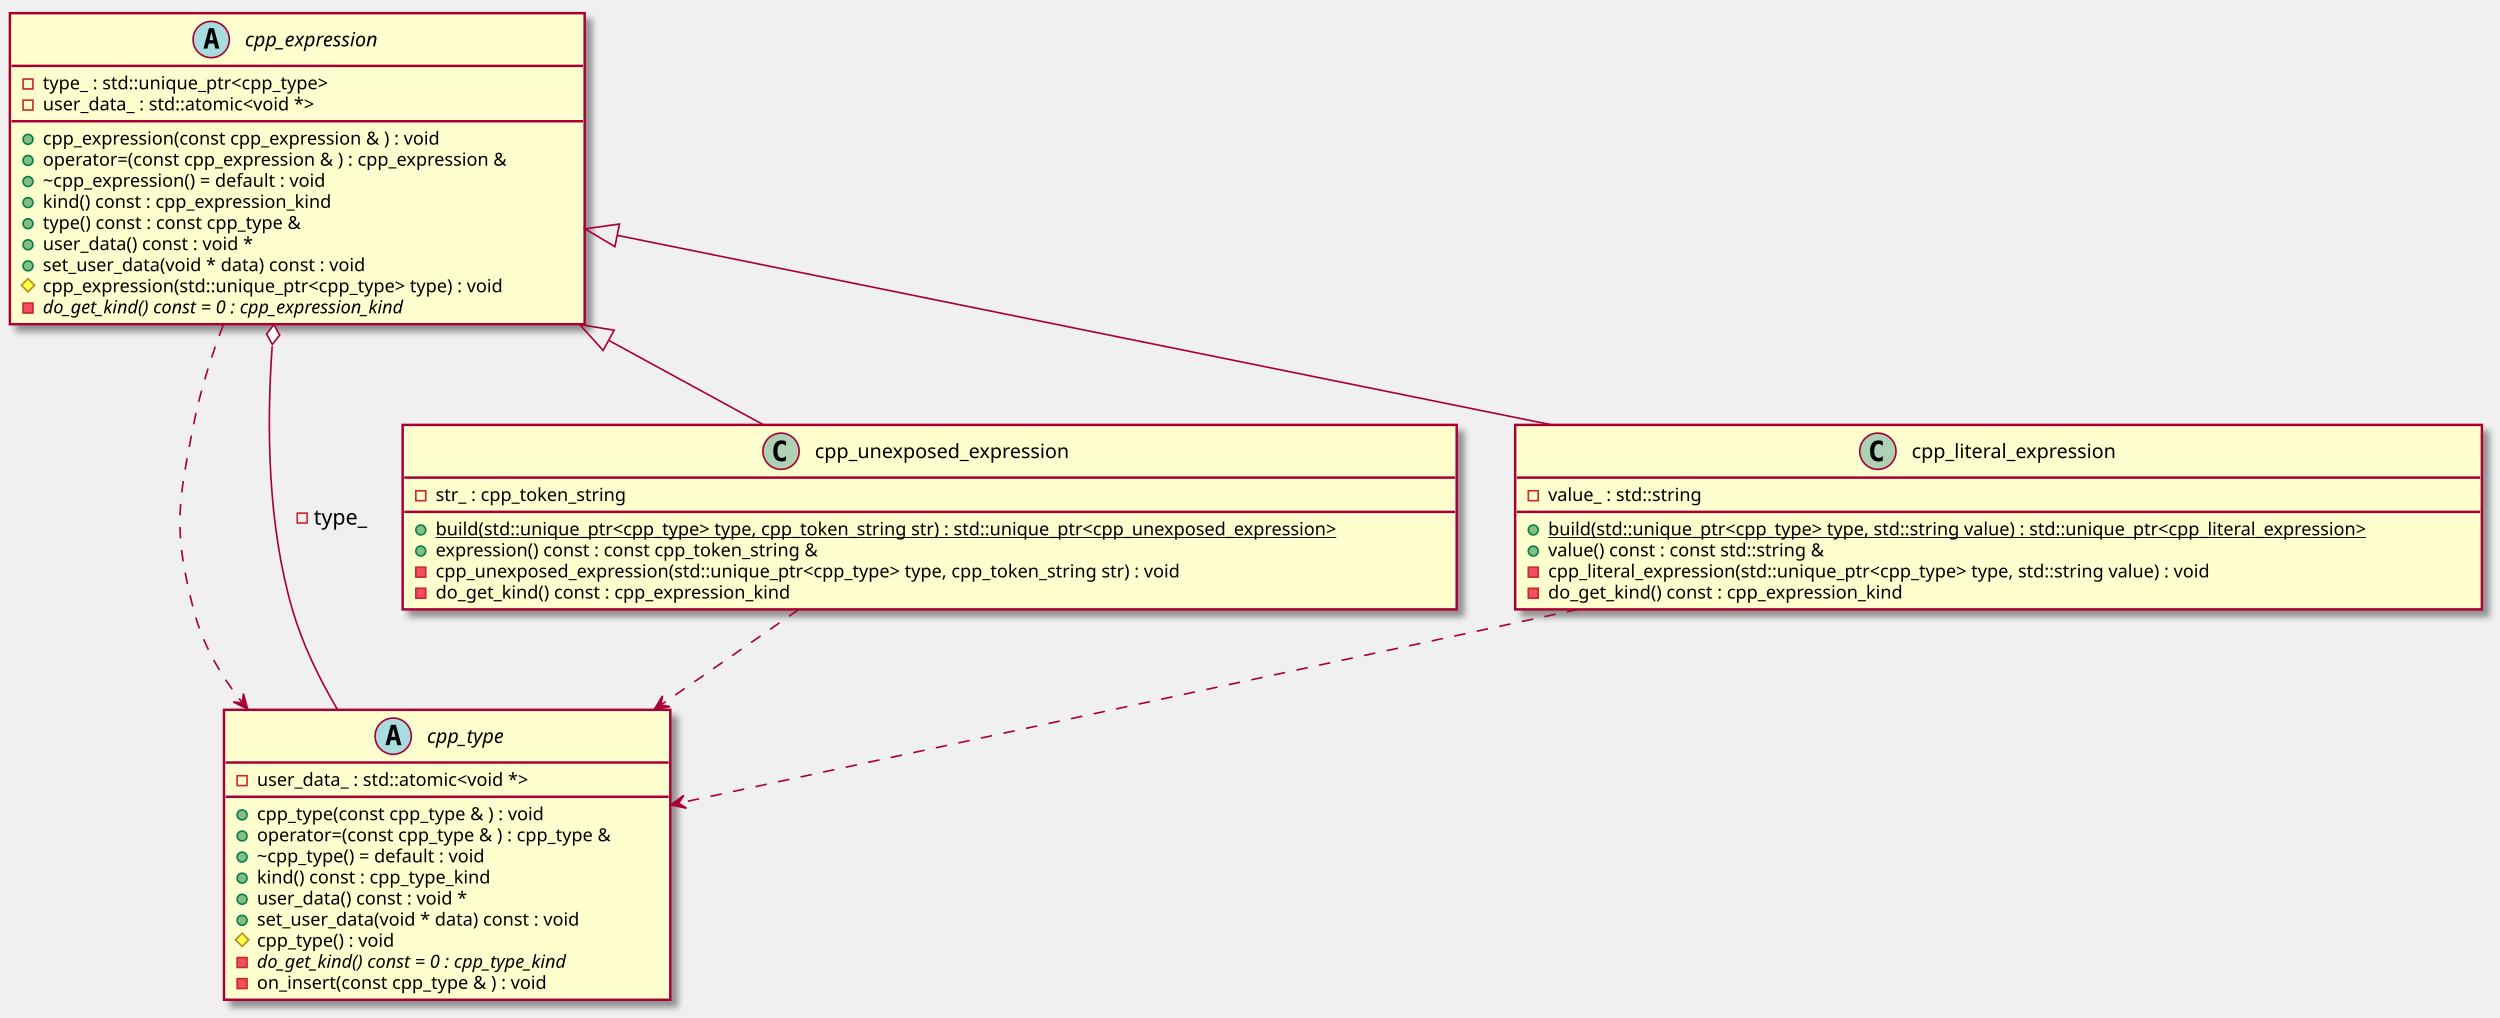
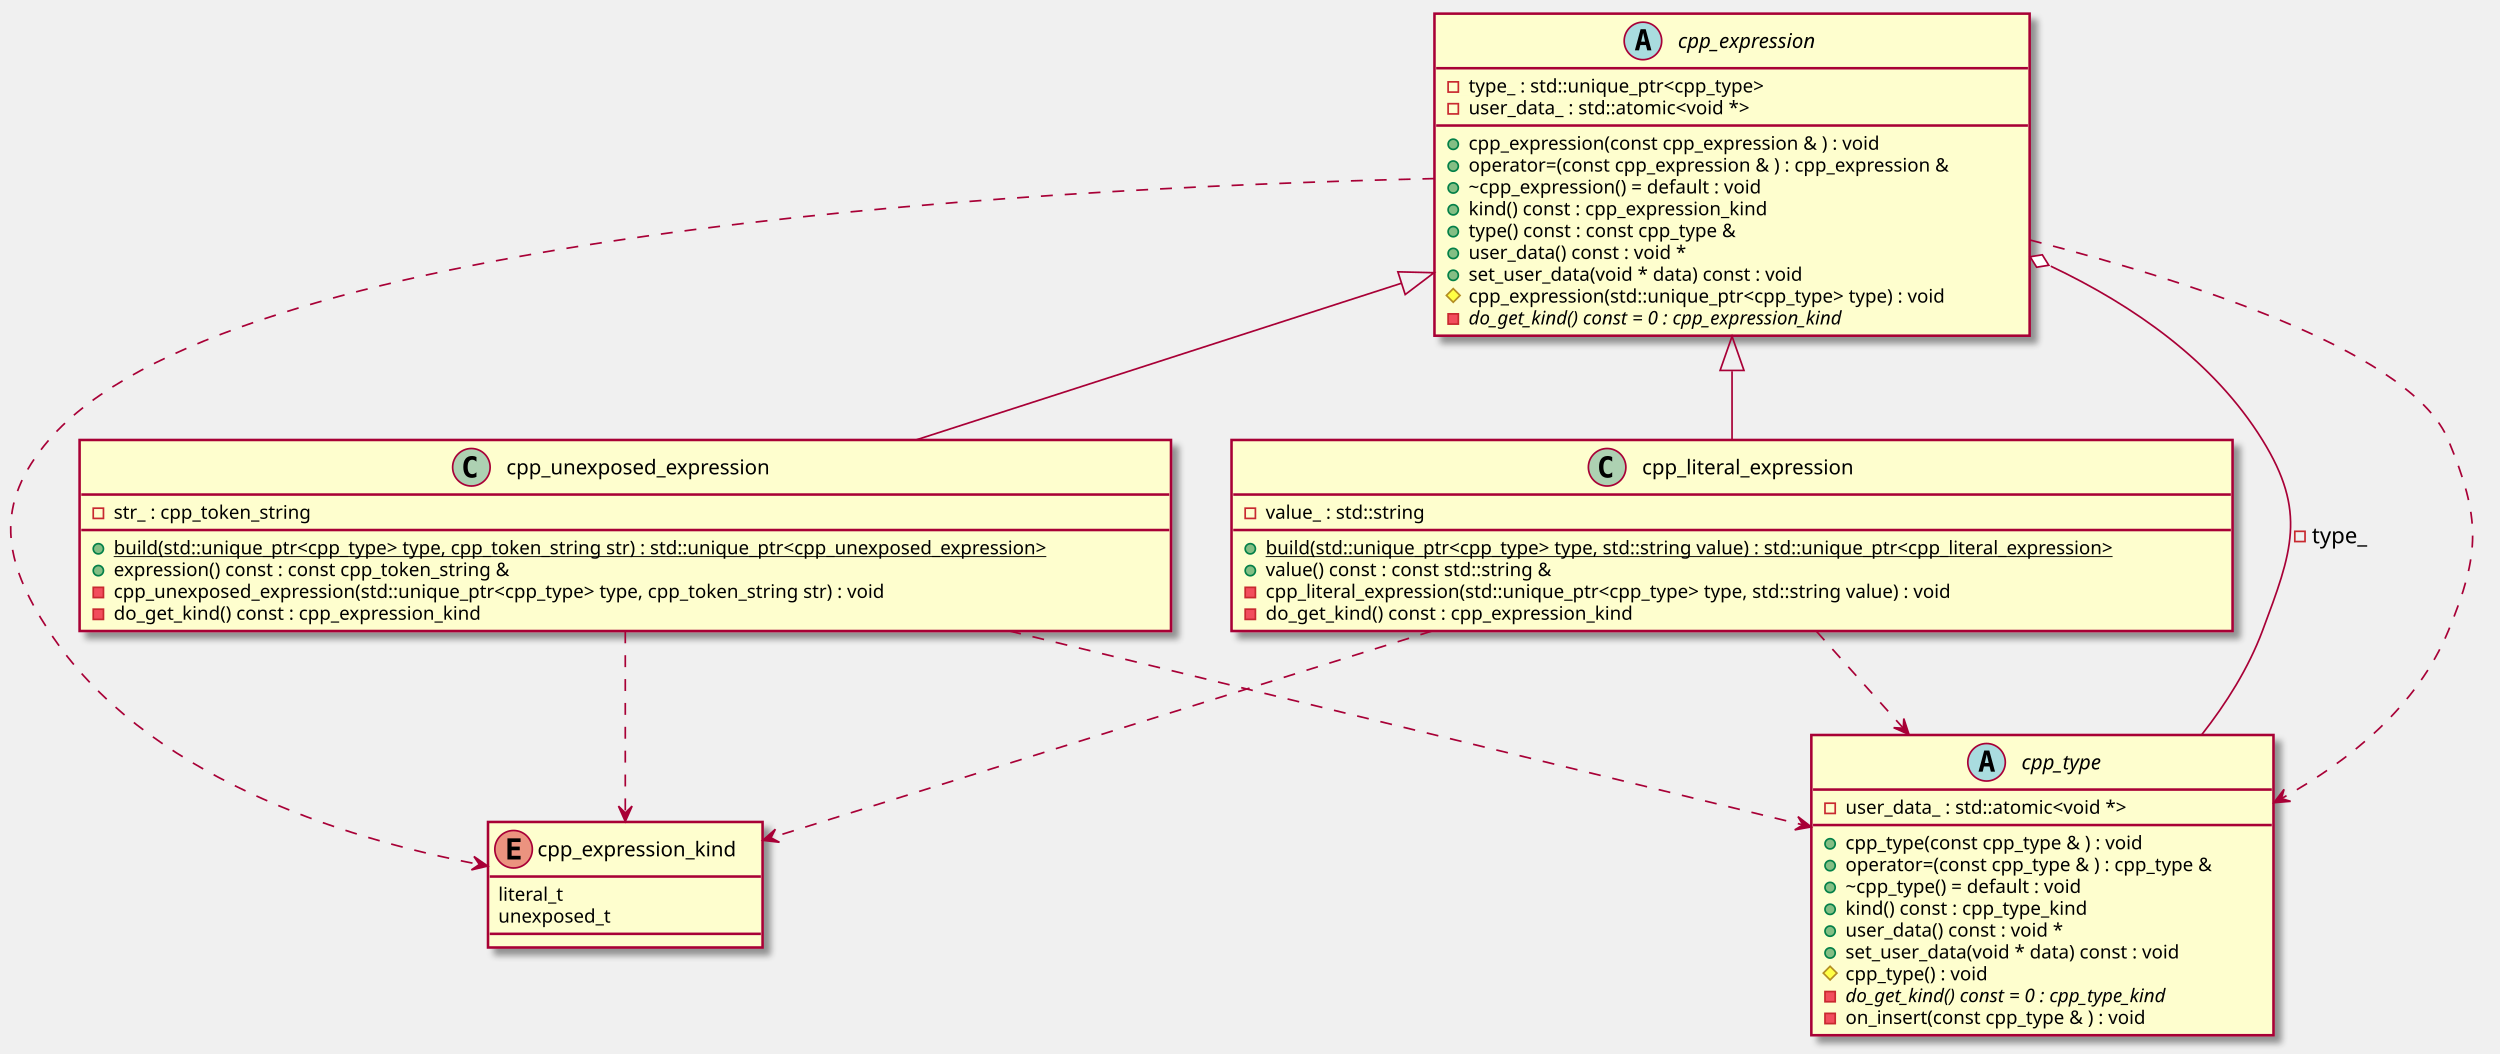
- <svg xmlns="http://www.w3.org/2000/svg" xmlns:xlink="http://www.w3.org/1999/xlink" contentScriptType="application/ecmascript" contentStyleType="text/css" height="618px" preserveAspectRatio="none" style="width:1518px;height:618px;" version="1.1" viewBox="0 0 1518 618" width="1518px" zoomAndPan="magnify">
+ <svg xmlns="http://www.w3.org/2000/svg" xmlns:xlink="http://www.w3.org/1999/xlink" contentScriptType="application/ecmascript" contentStyleType="text/css" height="618px" preserveAspectRatio="none" style="width:1466px;height:618px;" version="1.1" viewBox="0 0 1466 618" width="1466px" zoomAndPan="magnify">
  <defs>
-     <filter height="300%" id="f1rzi2y4nx1nkx" width="300%" x="-1" y="-1">
+     <filter height="300%" id="f1v3ccsp4ovhmf" width="300%" x="-1" y="-1">
      <feGaussianBlur result="blurOut" stdDeviation="2.0" />
      <feColorMatrix in="blurOut" result="blurOut2" type="matrix" values="0 0 0 0 0 0 0 0 0 0 0 0 0 0 0 0 0 0 .4 0" />
      <feOffset dx="4.0" dy="4.0" in="blurOut2" result="blurOut3" />
      <feBlend in="SourceGraphic" in2="blurOut3" mode="normal" />
    </filter>
  </defs>
  <g>
-     <a href="https://github.com/foonathan/cppast/blob/f81be80b524a88533f7e5eefd96fe10dc59cc289/include/cppast/cpp_type.hpp#L44" target="_top" title="Base class for all C++ types." xlink:actuate="onRequest" xlink:href="https://github.com/foonathan/cppast/blob/f81be80b524a88533f7e5eefd96fe10dc59cc289/include/cppast/cpp_type.hpp#L44" xlink:show="new" xlink:title="Base class for all C++ types." xlink:type="simple">
-       <rect fill="#FEFECE" filter="url(#f1rzi2y4nx1nkx)" height="176.047" id="C_0001585653041236922459" style="stroke: #A80036; stroke-width: 1.5;" width="271" x="136" y="431" />
-       <ellipse cx="238.75" cy="447" fill="#A9DCDF" rx="11" ry="11" style="stroke: #A80036; stroke-width: 1.0;" />
-       <path d="M238.859,442.344 L237.703,447.422 L240.031,447.422 L238.859,442.344 Z M237.375,440.109 L240.359,440.109 L243.719,452.5 L241.266,452.5 L240.5,449.438 L237.219,449.438 L236.469,452.5 L234.031,452.5 L237.375,440.109 Z " />
-       <text fill="#000000" font-family="sans-serif" font-size="12" font-style="italic" lengthAdjust="spacingAndGlyphs" textLength="57" x="259.25" y="451.154">cpp_type</text>
-       <line style="stroke: #A80036; stroke-width: 1.5;" x1="137" x2="406" y1="463" y2="463" />
+     <a href="https://github.com/foonathan/cppast/blob/f00df6675d87c6983033d270728c57a55cd3db22/include/cppast/cppast_fwd.hpp#L93" target="_top" title="cpp_expression_kind" xlink:actuate="onRequest" xlink:href="https://github.com/foonathan/cppast/blob/f00df6675d87c6983033d270728c57a55cd3db22/include/cppast/cppast_fwd.hpp#L93" xlink:show="new" xlink:title="cpp_expression_kind" xlink:type="simple">
+       <rect fill="#FEFECE" filter="url(#f1v3ccsp4ovhmf)" height="73.609" id="C_0000674801488983168216" style="stroke: #A80036; stroke-width: 1.5;" width="161" x="286.17" y="482" />
+       <ellipse cx="301.17" cy="498" fill="#EB937F" rx="11" ry="11" style="stroke: #A80036; stroke-width: 1.0;" />
+       <path d="M305.279,504 L297.561,504 L297.561,491.609 L305.279,491.609 L305.279,493.766 L300.014,493.766 L300.014,496.438 L304.779,496.438 L304.779,498.594 L300.014,498.594 L300.014,501.844 L305.279,501.844 L305.279,504 Z " />
+       <text fill="#000000" font-family="sans-serif" font-size="12" lengthAdjust="spacingAndGlyphs" textLength="129" x="315.17" y="502.154">cpp_expression_kind</text>
+       <line style="stroke: #A80036; stroke-width: 1.5;" x1="287.17" x2="446.17" y1="514" y2="514" />
+       <text fill="#000000" font-family="sans-serif" font-size="11" lengthAdjust="spacingAndGlyphs" textLength="42" x="292.17" y="528.21">literal_t</text>
+       <text fill="#000000" font-family="sans-serif" font-size="11" lengthAdjust="spacingAndGlyphs" textLength="72" x="292.17" y="541.015">unexposed_t</text>
+       <line style="stroke: #A80036; stroke-width: 1.5;" x1="287.17" x2="446.17" y1="547.609" y2="547.609" />
    </a>
-     <a href="https://github.com/foonathan/cppast/blob/f81be80b524a88533f7e5eefd96fe10dc59cc289/include/cppast/cpp_type.hpp#L85" target="_top" title="user_data_" xlink:actuate="onRequest" xlink:href="https://github.com/foonathan/cppast/blob/f81be80b524a88533f7e5eefd96fe10dc59cc289/include/cppast/cpp_type.hpp#L85" xlink:show="new" xlink:title="user_data_" xlink:type="simple">
-       <rect fill="#FEFECE" height="10" style="stroke: none; stroke-width: 1.0;" width="20" x="142" y="469" />
-       <rect fill="none" height="6" style="stroke: #C82930; stroke-width: 1.0;" width="6" x="144" y="471" />
+     <a href="https://github.com/foonathan/cppast/blob/f00df6675d87c6983033d270728c57a55cd3db22/include/cppast/cpp_type.hpp#L44" target="_top" title="cpp_type" xlink:actuate="onRequest" xlink:href="https://github.com/foonathan/cppast/blob/f00df6675d87c6983033d270728c57a55cd3db22/include/cppast/cpp_type.hpp#L44" xlink:show="new" xlink:title="cpp_type" xlink:type="simple">
+       <rect fill="#FEFECE" filter="url(#f1v3ccsp4ovhmf)" height="176.047" id="C_0001585653041236922459" style="stroke: #A80036; stroke-width: 1.5;" width="271" x="1062.17" y="431" />
+       <ellipse cx="1164.92" cy="447" fill="#A9DCDF" rx="11" ry="11" style="stroke: #A80036; stroke-width: 1.0;" />
+       <path d="M1165.029,442.344 L1163.873,447.422 L1166.201,447.422 L1165.029,442.344 Z M1163.545,440.109 L1166.529,440.109 L1169.889,452.5 L1167.436,452.5 L1166.67,449.438 L1163.389,449.438 L1162.639,452.5 L1160.201,452.5 L1163.545,440.109 Z " />
+       <text fill="#000000" font-family="sans-serif" font-size="12" font-style="italic" lengthAdjust="spacingAndGlyphs" textLength="57" x="1185.42" y="451.154">cpp_type</text>
+       <line style="stroke: #A80036; stroke-width: 1.5;" x1="1063.17" x2="1332.17" y1="463" y2="463" />
    </a>
-     <a href="https://github.com/foonathan/cppast/blob/f81be80b524a88533f7e5eefd96fe10dc59cc289/include/cppast/cpp_type.hpp#L85" target="_top" title="user_data_" xlink:actuate="onRequest" xlink:href="https://github.com/foonathan/cppast/blob/f81be80b524a88533f7e5eefd96fe10dc59cc289/include/cppast/cpp_type.hpp#L85" xlink:show="new" xlink:title="user_data_" xlink:type="simple">
-       <text fill="#000000" font-family="sans-serif" font-size="11" lengthAdjust="spacingAndGlyphs" textLength="190" x="156" y="477.21">user_data_ : std::atomic&lt;void *&gt;</text>
+     <a href="https://github.com/foonathan/cppast/blob/f00df6675d87c6983033d270728c57a55cd3db22/include/cppast/cpp_type.hpp#L85" target="_top" title="user_data_" xlink:actuate="onRequest" xlink:href="https://github.com/foonathan/cppast/blob/f00df6675d87c6983033d270728c57a55cd3db22/include/cppast/cpp_type.hpp#L85" xlink:show="new" xlink:title="user_data_" xlink:type="simple">
+       <rect fill="#FEFECE" height="10" style="stroke: none; stroke-width: 1.0;" width="20" x="1068.17" y="469" />
+       <rect fill="none" height="6" style="stroke: #C82930; stroke-width: 1.0;" width="6" x="1070.17" y="471" />
    </a>
-     <line style="stroke: #A80036; stroke-width: 1.5;" x1="137" x2="406" y1="483.805" y2="483.805" />
-     <ellipse cx="147" cy="494.805" fill="#84BE84" rx="3" ry="3" style="stroke: #038048; stroke-width: 1.0;" />
-     <text fill="#000000" font-family="sans-serif" font-size="11" lengthAdjust="spacingAndGlyphs" textLength="196" x="156" y="498.015">cpp_type(const cpp_type &amp; ) : void</text>
-     <ellipse cx="147" cy="507.609" fill="#84BE84" rx="3" ry="3" style="stroke: #038048; stroke-width: 1.0;" />
-     <text fill="#000000" font-family="sans-serif" font-size="11" lengthAdjust="spacingAndGlyphs" textLength="245" x="156" y="510.82">operator=(const cpp_type &amp; ) : cpp_type &amp;</text>
-     <ellipse cx="147" cy="520.414" fill="#84BE84" rx="3" ry="3" style="stroke: #038048; stroke-width: 1.0;" />
-     <text fill="#000000" font-family="sans-serif" font-size="11" lengthAdjust="spacingAndGlyphs" textLength="158" x="156" y="523.625">~cpp_type() = default : void</text>
-     <ellipse cx="147" cy="533.219" fill="#84BE84" rx="3" ry="3" style="stroke: #038048; stroke-width: 1.0;" />
-     <text fill="#000000" font-family="sans-serif" font-size="11" lengthAdjust="spacingAndGlyphs" textLength="157" x="156" y="536.429">kind() const : cpp_type_kind</text>
-     <ellipse cx="147" cy="546.023" fill="#84BE84" rx="3" ry="3" style="stroke: #038048; stroke-width: 1.0;" />
-     <text fill="#000000" font-family="sans-serif" font-size="11" lengthAdjust="spacingAndGlyphs" textLength="145" x="156" y="549.234">user_data() const : void *</text>
-     <ellipse cx="147" cy="558.828" fill="#84BE84" rx="3" ry="3" style="stroke: #038048; stroke-width: 1.0;" />
-     <text fill="#000000" font-family="sans-serif" font-size="11" lengthAdjust="spacingAndGlyphs" textLength="221" x="156" y="562.039">set_user_data(void * data) const : void</text>
-     <polygon fill="#FFFF44" points="147,566.633,151,570.633,147,574.633,143,570.633" style="stroke: #B38D22; stroke-width: 1.0;" />
-     <text fill="#000000" font-family="sans-serif" font-size="11" lengthAdjust="spacingAndGlyphs" textLength="93" x="156" y="574.843">cpp_type() : void</text>
-     <rect fill="#F24D5C" height="6" style="stroke: #C82930; stroke-width: 1.0;" width="6" x="144" y="581.438" />
-     <text fill="#000000" font-family="sans-serif" font-size="11" font-style="italic" lengthAdjust="spacingAndGlyphs" textLength="225" x="156" y="587.648">do_get_kind() const = 0 : cpp_type_kind</text>
-     <rect fill="#F24D5C" height="6" style="stroke: #C82930; stroke-width: 1.0;" width="6" x="144" y="594.242" />
-     <text fill="#000000" font-family="sans-serif" font-size="11" lengthAdjust="spacingAndGlyphs" textLength="199" x="156" y="600.453">on_insert(const cpp_type &amp; ) : void</text>
-     <a href="https://github.com/foonathan/cppast/blob/f81be80b524a88533f7e5eefd96fe10dc59cc289/include/cppast/cpp_expression.hpp#L24" target="_top" title="Base class for all C++ expressions." xlink:actuate="onRequest" xlink:href="https://github.com/foonathan/cppast/blob/f81be80b524a88533f7e5eefd96fe10dc59cc289/include/cppast/cpp_expression.hpp#L24" xlink:show="new" xlink:title="Base class for all C++ expressions." xlink:type="simple">
-       <rect fill="#FEFECE" filter="url(#f1rzi2y4nx1nkx)" height="188.852" id="C_0002228471918600734475" style="stroke: #A80036; stroke-width: 1.5;" width="349" x="6" y="8" />
-       <ellipse cx="128.25" cy="24" fill="#A9DCDF" rx="11" ry="11" style="stroke: #A80036; stroke-width: 1.0;" />
-       <path d="M128.359,19.344 L127.203,24.422 L129.531,24.422 L128.359,19.344 Z M126.875,17.109 L129.859,17.109 L133.219,29.5 L130.766,29.5 L130,26.438 L126.719,26.438 L125.969,29.5 L123.531,29.5 L126.875,17.109 Z " />
-       <text fill="#000000" font-family="sans-serif" font-size="12" font-style="italic" lengthAdjust="spacingAndGlyphs" textLength="96" x="148.75" y="28.154">cpp_expression</text>
-       <line style="stroke: #A80036; stroke-width: 1.5;" x1="7" x2="354" y1="40" y2="40" />
+     <a href="https://github.com/foonathan/cppast/blob/f00df6675d87c6983033d270728c57a55cd3db22/include/cppast/cpp_type.hpp#L85" target="_top" title="user_data_" xlink:actuate="onRequest" xlink:href="https://github.com/foonathan/cppast/blob/f00df6675d87c6983033d270728c57a55cd3db22/include/cppast/cpp_type.hpp#L85" xlink:show="new" xlink:title="user_data_" xlink:type="simple">
+       <text fill="#000000" font-family="sans-serif" font-size="11" lengthAdjust="spacingAndGlyphs" textLength="190" x="1082.17" y="477.21">user_data_ : std::atomic&lt;void *&gt;</text>
    </a>
-     <a href="https://github.com/foonathan/cppast/blob/f81be80b524a88533f7e5eefd96fe10dc59cc289/include/cppast/cpp_expression.hpp#L74" target="_top" title="type_" xlink:actuate="onRequest" xlink:href="https://github.com/foonathan/cppast/blob/f81be80b524a88533f7e5eefd96fe10dc59cc289/include/cppast/cpp_expression.hpp#L74" xlink:show="new" xlink:title="type_" xlink:type="simple">
-       <rect fill="#FEFECE" height="10" style="stroke: none; stroke-width: 1.0;" width="20" x="12" y="46" />
-       <rect fill="none" height="6" style="stroke: #C82930; stroke-width: 1.0;" width="6" x="14" y="48" />
+     <line style="stroke: #A80036; stroke-width: 1.5;" x1="1063.17" x2="1332.17" y1="483.805" y2="483.805" />
+     <ellipse cx="1073.17" cy="494.805" fill="#84BE84" rx="3" ry="3" style="stroke: #038048; stroke-width: 1.0;" />
+     <text fill="#000000" font-family="sans-serif" font-size="11" lengthAdjust="spacingAndGlyphs" textLength="196" x="1082.17" y="498.015">cpp_type(const cpp_type &amp; ) : void</text>
+     <ellipse cx="1073.17" cy="507.609" fill="#84BE84" rx="3" ry="3" style="stroke: #038048; stroke-width: 1.0;" />
+     <text fill="#000000" font-family="sans-serif" font-size="11" lengthAdjust="spacingAndGlyphs" textLength="245" x="1082.17" y="510.82">operator=(const cpp_type &amp; ) : cpp_type &amp;</text>
+     <ellipse cx="1073.17" cy="520.414" fill="#84BE84" rx="3" ry="3" style="stroke: #038048; stroke-width: 1.0;" />
+     <text fill="#000000" font-family="sans-serif" font-size="11" lengthAdjust="spacingAndGlyphs" textLength="158" x="1082.17" y="523.625">~cpp_type() = default : void</text>
+     <ellipse cx="1073.17" cy="533.219" fill="#84BE84" rx="3" ry="3" style="stroke: #038048; stroke-width: 1.0;" />
+     <text fill="#000000" font-family="sans-serif" font-size="11" lengthAdjust="spacingAndGlyphs" textLength="157" x="1082.17" y="536.429">kind() const : cpp_type_kind</text>
+     <ellipse cx="1073.17" cy="546.023" fill="#84BE84" rx="3" ry="3" style="stroke: #038048; stroke-width: 1.0;" />
+     <text fill="#000000" font-family="sans-serif" font-size="11" lengthAdjust="spacingAndGlyphs" textLength="145" x="1082.17" y="549.234">user_data() const : void *</text>
+     <ellipse cx="1073.17" cy="558.828" fill="#84BE84" rx="3" ry="3" style="stroke: #038048; stroke-width: 1.0;" />
+     <text fill="#000000" font-family="sans-serif" font-size="11" lengthAdjust="spacingAndGlyphs" textLength="221" x="1082.17" y="562.039">set_user_data(void * data) const : void</text>
+     <polygon fill="#FFFF44" points="1073.17,566.633,1077.17,570.633,1073.17,574.633,1069.17,570.633" style="stroke: #B38D22; stroke-width: 1.0;" />
+     <text fill="#000000" font-family="sans-serif" font-size="11" lengthAdjust="spacingAndGlyphs" textLength="93" x="1082.17" y="574.843">cpp_type() : void</text>
+     <rect fill="#F24D5C" height="6" style="stroke: #C82930; stroke-width: 1.0;" width="6" x="1070.17" y="581.438" />
+     <text fill="#000000" font-family="sans-serif" font-size="11" font-style="italic" lengthAdjust="spacingAndGlyphs" textLength="225" x="1082.17" y="587.648">do_get_kind() const = 0 : cpp_type_kind</text>
+     <rect fill="#F24D5C" height="6" style="stroke: #C82930; stroke-width: 1.0;" width="6" x="1070.17" y="594.242" />
+     <text fill="#000000" font-family="sans-serif" font-size="11" lengthAdjust="spacingAndGlyphs" textLength="199" x="1082.17" y="600.453">on_insert(const cpp_type &amp; ) : void</text>
+     <a href="https://github.com/foonathan/cppast/blob/f00df6675d87c6983033d270728c57a55cd3db22/include/cppast/cpp_expression.hpp#L24" target="_top" title="cpp_expression" xlink:actuate="onRequest" xlink:href="https://github.com/foonathan/cppast/blob/f00df6675d87c6983033d270728c57a55cd3db22/include/cppast/cpp_expression.hpp#L24" xlink:show="new" xlink:title="cpp_expression" xlink:type="simple">
+       <rect fill="#FEFECE" filter="url(#f1v3ccsp4ovhmf)" height="188.852" id="C_0002228471918600734475" style="stroke: #A80036; stroke-width: 1.5;" width="349" x="841.17" y="8" />
+       <ellipse cx="963.42" cy="24" fill="#A9DCDF" rx="11" ry="11" style="stroke: #A80036; stroke-width: 1.0;" />
+       <path d="M963.529,19.344 L962.373,24.422 L964.701,24.422 L963.529,19.344 Z M962.045,17.109 L965.029,17.109 L968.389,29.5 L965.936,29.5 L965.17,26.438 L961.889,26.438 L961.139,29.5 L958.701,29.5 L962.045,17.109 Z " />
+       <text fill="#000000" font-family="sans-serif" font-size="12" font-style="italic" lengthAdjust="spacingAndGlyphs" textLength="96" x="983.92" y="28.154">cpp_expression</text>
+       <line style="stroke: #A80036; stroke-width: 1.5;" x1="842.17" x2="1189.17" y1="40" y2="40" />
    </a>
-     <a href="https://github.com/foonathan/cppast/blob/f81be80b524a88533f7e5eefd96fe10dc59cc289/include/cppast/cpp_expression.hpp#L74" target="_top" title="type_" xlink:actuate="onRequest" xlink:href="https://github.com/foonathan/cppast/blob/f81be80b524a88533f7e5eefd96fe10dc59cc289/include/cppast/cpp_expression.hpp#L74" xlink:show="new" xlink:title="type_" xlink:type="simple">
-       <text fill="#000000" font-family="sans-serif" font-size="11" lengthAdjust="spacingAndGlyphs" textLength="196" x="26" y="54.21">type_ : std::unique_ptr&lt;cpp_type&gt;</text>
+     <a href="https://github.com/foonathan/cppast/blob/f00df6675d87c6983033d270728c57a55cd3db22/include/cppast/cpp_expression.hpp#L74" target="_top" title="type_" xlink:actuate="onRequest" xlink:href="https://github.com/foonathan/cppast/blob/f00df6675d87c6983033d270728c57a55cd3db22/include/cppast/cpp_expression.hpp#L74" xlink:show="new" xlink:title="type_" xlink:type="simple">
+       <rect fill="#FEFECE" height="10" style="stroke: none; stroke-width: 1.0;" width="20" x="847.17" y="46" />
+       <rect fill="none" height="6" style="stroke: #C82930; stroke-width: 1.0;" width="6" x="849.17" y="48" />
    </a>
-     <a href="https://github.com/foonathan/cppast/blob/f81be80b524a88533f7e5eefd96fe10dc59cc289/include/cppast/cpp_expression.hpp#L75" target="_top" title="user_data_" xlink:actuate="onRequest" xlink:href="https://github.com/foonathan/cppast/blob/f81be80b524a88533f7e5eefd96fe10dc59cc289/include/cppast/cpp_expression.hpp#L75" xlink:show="new" xlink:title="user_data_" xlink:type="simple">
-       <rect fill="#FEFECE" height="10" style="stroke: none; stroke-width: 1.0;" width="20" x="12" y="58.805" />
-       <rect fill="none" height="6" style="stroke: #C82930; stroke-width: 1.0;" width="6" x="14" y="60.805" />
+     <a href="https://github.com/foonathan/cppast/blob/f00df6675d87c6983033d270728c57a55cd3db22/include/cppast/cpp_expression.hpp#L74" target="_top" title="type_" xlink:actuate="onRequest" xlink:href="https://github.com/foonathan/cppast/blob/f00df6675d87c6983033d270728c57a55cd3db22/include/cppast/cpp_expression.hpp#L74" xlink:show="new" xlink:title="type_" xlink:type="simple">
+       <text fill="#000000" font-family="sans-serif" font-size="11" lengthAdjust="spacingAndGlyphs" textLength="196" x="861.17" y="54.21">type_ : std::unique_ptr&lt;cpp_type&gt;</text>
    </a>
-     <a href="https://github.com/foonathan/cppast/blob/f81be80b524a88533f7e5eefd96fe10dc59cc289/include/cppast/cpp_expression.hpp#L75" target="_top" title="user_data_" xlink:actuate="onRequest" xlink:href="https://github.com/foonathan/cppast/blob/f81be80b524a88533f7e5eefd96fe10dc59cc289/include/cppast/cpp_expression.hpp#L75" xlink:show="new" xlink:title="user_data_" xlink:type="simple">
-       <text fill="#000000" font-family="sans-serif" font-size="11" lengthAdjust="spacingAndGlyphs" textLength="190" x="26" y="67.015">user_data_ : std::atomic&lt;void *&gt;</text>
+     <a href="https://github.com/foonathan/cppast/blob/f00df6675d87c6983033d270728c57a55cd3db22/include/cppast/cpp_expression.hpp#L75" target="_top" title="user_data_" xlink:actuate="onRequest" xlink:href="https://github.com/foonathan/cppast/blob/f00df6675d87c6983033d270728c57a55cd3db22/include/cppast/cpp_expression.hpp#L75" xlink:show="new" xlink:title="user_data_" xlink:type="simple">
+       <rect fill="#FEFECE" height="10" style="stroke: none; stroke-width: 1.0;" width="20" x="847.17" y="58.805" />
+       <rect fill="none" height="6" style="stroke: #C82930; stroke-width: 1.0;" width="6" x="849.17" y="60.805" />
    </a>
-     <line style="stroke: #A80036; stroke-width: 1.5;" x1="7" x2="354" y1="73.609" y2="73.609" />
-     <ellipse cx="17" cy="84.609" fill="#84BE84" rx="3" ry="3" style="stroke: #038048; stroke-width: 1.0;" />
-     <text fill="#000000" font-family="sans-serif" font-size="11" lengthAdjust="spacingAndGlyphs" textLength="274" x="26" y="87.82">cpp_expression(const cpp_expression &amp; ) : void</text>
-     <ellipse cx="17" cy="97.414" fill="#84BE84" rx="3" ry="3" style="stroke: #038048; stroke-width: 1.0;" />
-     <text fill="#000000" font-family="sans-serif" font-size="11" lengthAdjust="spacingAndGlyphs" textLength="323" x="26" y="100.624">operator=(const cpp_expression &amp; ) : cpp_expression &amp;</text>
-     <ellipse cx="17" cy="110.219" fill="#84BE84" rx="3" ry="3" style="stroke: #038048; stroke-width: 1.0;" />
-     <text fill="#000000" font-family="sans-serif" font-size="11" lengthAdjust="spacingAndGlyphs" textLength="197" x="26" y="113.429">~cpp_expression() = default : void</text>
-     <ellipse cx="17" cy="123.023" fill="#84BE84" rx="3" ry="3" style="stroke: #038048; stroke-width: 1.0;" />
-     <text fill="#000000" font-family="sans-serif" font-size="11" lengthAdjust="spacingAndGlyphs" textLength="196" x="26" y="126.234">kind() const : cpp_expression_kind</text>
-     <ellipse cx="17" cy="135.828" fill="#84BE84" rx="3" ry="3" style="stroke: #038048; stroke-width: 1.0;" />
-     <text fill="#000000" font-family="sans-serif" font-size="11" lengthAdjust="spacingAndGlyphs" textLength="178" x="26" y="139.039">type() const : const cpp_type &amp;</text>
-     <ellipse cx="17" cy="148.633" fill="#84BE84" rx="3" ry="3" style="stroke: #038048; stroke-width: 1.0;" />
-     <text fill="#000000" font-family="sans-serif" font-size="11" lengthAdjust="spacingAndGlyphs" textLength="145" x="26" y="151.843">user_data() const : void *</text>
-     <ellipse cx="17" cy="161.438" fill="#84BE84" rx="3" ry="3" style="stroke: #038048; stroke-width: 1.0;" />
-     <text fill="#000000" font-family="sans-serif" font-size="11" lengthAdjust="spacingAndGlyphs" textLength="221" x="26" y="164.648">set_user_data(void * data) const : void</text>
-     <polygon fill="#FFFF44" points="17,169.242,21,173.242,17,177.242,13,173.242" style="stroke: #B38D22; stroke-width: 1.0;" />
-     <text fill="#000000" font-family="sans-serif" font-size="11" lengthAdjust="spacingAndGlyphs" textLength="314" x="26" y="177.453">cpp_expression(std::unique_ptr&lt;cpp_type&gt; type) : void</text>
-     <rect fill="#F24D5C" height="6" style="stroke: #C82930; stroke-width: 1.0;" width="6" x="14" y="184.047" />
-     <text fill="#000000" font-family="sans-serif" font-size="11" font-style="italic" lengthAdjust="spacingAndGlyphs" textLength="262" x="26" y="190.257">do_get_kind() const = 0 : cpp_expression_kind</text>
-     <a href="https://github.com/foonathan/cppast/blob/f81be80b524a88533f7e5eefd96fe10dc59cc289/include/cppast/cpp_expression.hpp#L81" target="_top" title="An unexposed [cppast::cpp_expression](). There is no further information than a string available." xlink:actuate="onRequest" xlink:href="https://github.com/foonathan/cppast/blob/f81be80b524a88533f7e5eefd96fe10dc59cc289/include/cppast/cpp_expression.hpp#L81" xlink:show="new" xlink:title="An unexposed [cppast::cpp_expression](). There is no further information than a string available." xlink:type="simple">
-       <rect fill="#FEFECE" filter="url(#f1rzi2y4nx1nkx)" height="112.023" id="C_0000978206085606851269" style="stroke: #A80036; stroke-width: 1.5;" width="640" x="244.5" y="258" />
-       <ellipse cx="474.25" cy="274" fill="#ADD1B2" rx="11" ry="11" style="stroke: #A80036; stroke-width: 1.0;" />
-       <path d="M477.219,279.641 Q476.641,279.938 476,280.078 Q475.359,280.234 474.656,280.234 Q472.156,280.234 470.828,278.594 Q469.516,276.938 469.516,273.812 Q469.516,270.688 470.828,269.031 Q472.156,267.375 474.656,267.375 Q475.359,267.375 476,267.531 Q476.656,267.688 477.219,267.984 L477.219,270.703 Q476.594,270.125 476,269.859 Q475.406,269.578 474.781,269.578 Q473.438,269.578 472.75,270.656 Q472.062,271.719 472.062,273.812 Q472.062,275.906 472.75,276.984 Q473.438,278.047 474.781,278.047 Q475.406,278.047 476,277.781 Q476.594,277.5 477.219,276.922 L477.219,279.641 Z " />
-       <text fill="#000000" font-family="sans-serif" font-size="12" lengthAdjust="spacingAndGlyphs" textLength="172" x="494.75" y="278.154">cpp_unexposed_expression</text>
-       <line style="stroke: #A80036; stroke-width: 1.5;" x1="245.5" x2="883.5" y1="290" y2="290" />
+     <a href="https://github.com/foonathan/cppast/blob/f00df6675d87c6983033d270728c57a55cd3db22/include/cppast/cpp_expression.hpp#L75" target="_top" title="user_data_" xlink:actuate="onRequest" xlink:href="https://github.com/foonathan/cppast/blob/f00df6675d87c6983033d270728c57a55cd3db22/include/cppast/cpp_expression.hpp#L75" xlink:show="new" xlink:title="user_data_" xlink:type="simple">
+       <text fill="#000000" font-family="sans-serif" font-size="11" lengthAdjust="spacingAndGlyphs" textLength="190" x="861.17" y="67.015">user_data_ : std::atomic&lt;void *&gt;</text>
    </a>
-     <a href="https://github.com/foonathan/cppast/blob/f81be80b524a88533f7e5eefd96fe10dc59cc289/include/cppast/cpp_expression.hpp#L108" target="_top" title="str_" xlink:actuate="onRequest" xlink:href="https://github.com/foonathan/cppast/blob/f81be80b524a88533f7e5eefd96fe10dc59cc289/include/cppast/cpp_expression.hpp#L108" xlink:show="new" xlink:title="str_" xlink:type="simple">
-       <rect fill="#FEFECE" height="10" style="stroke: none; stroke-width: 1.0;" width="20" x="250.5" y="296" />
-       <rect fill="none" height="6" style="stroke: #C82930; stroke-width: 1.0;" width="6" x="252.5" y="298" />
+     <line style="stroke: #A80036; stroke-width: 1.5;" x1="842.17" x2="1189.17" y1="73.609" y2="73.609" />
+     <ellipse cx="852.17" cy="84.609" fill="#84BE84" rx="3" ry="3" style="stroke: #038048; stroke-width: 1.0;" />
+     <text fill="#000000" font-family="sans-serif" font-size="11" lengthAdjust="spacingAndGlyphs" textLength="274" x="861.17" y="87.82">cpp_expression(const cpp_expression &amp; ) : void</text>
+     <ellipse cx="852.17" cy="97.414" fill="#84BE84" rx="3" ry="3" style="stroke: #038048; stroke-width: 1.0;" />
+     <text fill="#000000" font-family="sans-serif" font-size="11" lengthAdjust="spacingAndGlyphs" textLength="323" x="861.17" y="100.624">operator=(const cpp_expression &amp; ) : cpp_expression &amp;</text>
+     <ellipse cx="852.17" cy="110.219" fill="#84BE84" rx="3" ry="3" style="stroke: #038048; stroke-width: 1.0;" />
+     <text fill="#000000" font-family="sans-serif" font-size="11" lengthAdjust="spacingAndGlyphs" textLength="197" x="861.17" y="113.429">~cpp_expression() = default : void</text>
+     <ellipse cx="852.17" cy="123.023" fill="#84BE84" rx="3" ry="3" style="stroke: #038048; stroke-width: 1.0;" />
+     <text fill="#000000" font-family="sans-serif" font-size="11" lengthAdjust="spacingAndGlyphs" textLength="196" x="861.17" y="126.234">kind() const : cpp_expression_kind</text>
+     <ellipse cx="852.17" cy="135.828" fill="#84BE84" rx="3" ry="3" style="stroke: #038048; stroke-width: 1.0;" />
+     <text fill="#000000" font-family="sans-serif" font-size="11" lengthAdjust="spacingAndGlyphs" textLength="178" x="861.17" y="139.039">type() const : const cpp_type &amp;</text>
+     <ellipse cx="852.17" cy="148.633" fill="#84BE84" rx="3" ry="3" style="stroke: #038048; stroke-width: 1.0;" />
+     <text fill="#000000" font-family="sans-serif" font-size="11" lengthAdjust="spacingAndGlyphs" textLength="145" x="861.17" y="151.843">user_data() const : void *</text>
+     <ellipse cx="852.17" cy="161.438" fill="#84BE84" rx="3" ry="3" style="stroke: #038048; stroke-width: 1.0;" />
+     <text fill="#000000" font-family="sans-serif" font-size="11" lengthAdjust="spacingAndGlyphs" textLength="221" x="861.17" y="164.648">set_user_data(void * data) const : void</text>
+     <polygon fill="#FFFF44" points="852.17,169.242,856.17,173.242,852.17,177.242,848.17,173.242" style="stroke: #B38D22; stroke-width: 1.0;" />
+     <text fill="#000000" font-family="sans-serif" font-size="11" lengthAdjust="spacingAndGlyphs" textLength="314" x="861.17" y="177.453">cpp_expression(std::unique_ptr&lt;cpp_type&gt; type) : void</text>
+     <rect fill="#F24D5C" height="6" style="stroke: #C82930; stroke-width: 1.0;" width="6" x="849.17" y="184.047" />
+     <text fill="#000000" font-family="sans-serif" font-size="11" font-style="italic" lengthAdjust="spacingAndGlyphs" textLength="262" x="861.17" y="190.257">do_get_kind() const = 0 : cpp_expression_kind</text>
+     <a href="https://github.com/foonathan/cppast/blob/f00df6675d87c6983033d270728c57a55cd3db22/include/cppast/cpp_expression.hpp#L81" target="_top" title="cpp_unexposed_expression" xlink:actuate="onRequest" xlink:href="https://github.com/foonathan/cppast/blob/f00df6675d87c6983033d270728c57a55cd3db22/include/cppast/cpp_expression.hpp#L81" xlink:show="new" xlink:title="cpp_unexposed_expression" xlink:type="simple">
+       <rect fill="#FEFECE" filter="url(#f1v3ccsp4ovhmf)" height="112.023" id="C_0000978206085606851269" style="stroke: #A80036; stroke-width: 1.5;" width="640" x="46.67" y="258" />
+       <ellipse cx="276.42" cy="274" fill="#ADD1B2" rx="11" ry="11" style="stroke: #A80036; stroke-width: 1.0;" />
+       <path d="M279.389,279.641 Q278.811,279.938 278.17,280.078 Q277.529,280.234 276.826,280.234 Q274.326,280.234 272.998,278.594 Q271.686,276.938 271.686,273.812 Q271.686,270.688 272.998,269.031 Q274.326,267.375 276.826,267.375 Q277.529,267.375 278.17,267.531 Q278.826,267.688 279.389,267.984 L279.389,270.703 Q278.764,270.125 278.17,269.859 Q277.576,269.578 276.951,269.578 Q275.608,269.578 274.92,270.656 Q274.233,271.719 274.233,273.812 Q274.233,275.906 274.92,276.984 Q275.608,278.047 276.951,278.047 Q277.576,278.047 278.17,277.781 Q278.764,277.5 279.389,276.922 L279.389,279.641 Z " />
+       <text fill="#000000" font-family="sans-serif" font-size="12" lengthAdjust="spacingAndGlyphs" textLength="172" x="296.92" y="278.154">cpp_unexposed_expression</text>
+       <line style="stroke: #A80036; stroke-width: 1.5;" x1="47.67" x2="685.67" y1="290" y2="290" />
    </a>
-     <a href="https://github.com/foonathan/cppast/blob/f81be80b524a88533f7e5eefd96fe10dc59cc289/include/cppast/cpp_expression.hpp#L108" target="_top" title="str_" xlink:actuate="onRequest" xlink:href="https://github.com/foonathan/cppast/blob/f81be80b524a88533f7e5eefd96fe10dc59cc289/include/cppast/cpp_expression.hpp#L108" xlink:show="new" xlink:title="str_" xlink:type="simple">
-       <text fill="#000000" font-family="sans-serif" font-size="11" lengthAdjust="spacingAndGlyphs" textLength="130" x="264.5" y="304.21">str_ : cpp_token_string</text>
+     <a href="https://github.com/foonathan/cppast/blob/f00df6675d87c6983033d270728c57a55cd3db22/include/cppast/cpp_expression.hpp#L108" target="_top" title="str_" xlink:actuate="onRequest" xlink:href="https://github.com/foonathan/cppast/blob/f00df6675d87c6983033d270728c57a55cd3db22/include/cppast/cpp_expression.hpp#L108" xlink:show="new" xlink:title="str_" xlink:type="simple">
+       <rect fill="#FEFECE" height="10" style="stroke: none; stroke-width: 1.0;" width="20" x="52.67" y="296" />
+       <rect fill="none" height="6" style="stroke: #C82930; stroke-width: 1.0;" width="6" x="54.67" y="298" />
    </a>
-     <line style="stroke: #A80036; stroke-width: 1.5;" x1="245.5" x2="883.5" y1="310.805" y2="310.805" />
-     <ellipse cx="255.5" cy="321.805" fill="#84BE84" rx="3" ry="3" style="stroke: #038048; stroke-width: 1.0;" />
-     <text fill="#000000" font-family="sans-serif" font-size="11" lengthAdjust="spacingAndGlyphs" text-decoration="underline" textLength="614" x="264.5" y="325.015">build(std::unique_ptr&lt;cpp_type&gt; type, cpp_token_string str) : std::unique_ptr&lt;cpp_unexposed_expression&gt;</text>
-     <ellipse cx="255.5" cy="334.609" fill="#84BE84" rx="3" ry="3" style="stroke: #038048; stroke-width: 1.0;" />
-     <text fill="#000000" font-family="sans-serif" font-size="11" lengthAdjust="spacingAndGlyphs" textLength="263" x="264.5" y="337.82">expression() const : const cpp_token_string &amp;</text>
-     <rect fill="#F24D5C" height="6" style="stroke: #C82930; stroke-width: 1.0;" width="6" x="252.5" y="344.414" />
-     <text fill="#000000" font-family="sans-serif" font-size="11" lengthAdjust="spacingAndGlyphs" textLength="506" x="264.5" y="350.625">cpp_unexposed_expression(std::unique_ptr&lt;cpp_type&gt; type, cpp_token_string str) : void</text>
-     <rect fill="#F24D5C" height="6" style="stroke: #C82930; stroke-width: 1.0;" width="6" x="252.5" y="357.219" />
-     <text fill="#000000" font-family="sans-serif" font-size="11" lengthAdjust="spacingAndGlyphs" textLength="240" x="264.5" y="363.429">do_get_kind() const : cpp_expression_kind</text>
-     <a href="https://github.com/foonathan/cppast/blob/f81be80b524a88533f7e5eefd96fe10dc59cc289/include/cppast/cpp_expression.hpp#L112" target="_top" title="A [cppast::cpp_expression]() that is a literal." xlink:actuate="onRequest" xlink:href="https://github.com/foonathan/cppast/blob/f81be80b524a88533f7e5eefd96fe10dc59cc289/include/cppast/cpp_expression.hpp#L112" xlink:show="new" xlink:title="A [cppast::cpp_expression]() that is a literal." xlink:type="simple">
-       <rect fill="#FEFECE" filter="url(#f1rzi2y4nx1nkx)" height="112.023" id="C_0001481645313438672561" style="stroke: #A80036; stroke-width: 1.5;" width="587" x="920" y="258" />
-       <ellipse cx="1140.25" cy="274" fill="#ADD1B2" rx="11" ry="11" style="stroke: #A80036; stroke-width: 1.0;" />
-       <path d="M1143.219,279.641 Q1142.641,279.938 1142,280.078 Q1141.359,280.234 1140.656,280.234 Q1138.156,280.234 1136.828,278.594 Q1135.516,276.938 1135.516,273.812 Q1135.516,270.688 1136.828,269.031 Q1138.156,267.375 1140.656,267.375 Q1141.359,267.375 1142,267.531 Q1142.656,267.688 1143.219,267.984 L1143.219,270.703 Q1142.594,270.125 1142,269.859 Q1141.406,269.578 1140.781,269.578 Q1139.438,269.578 1138.75,270.656 Q1138.062,271.719 1138.062,273.812 Q1138.062,275.906 1138.75,276.984 Q1139.438,278.047 1140.781,278.047 Q1141.406,278.047 1142,277.781 Q1142.594,277.5 1143.219,276.922 L1143.219,279.641 Z " />
-       <text fill="#000000" font-family="sans-serif" font-size="12" lengthAdjust="spacingAndGlyphs" textLength="138" x="1160.75" y="278.154">cpp_literal_expression</text>
-       <line style="stroke: #A80036; stroke-width: 1.5;" x1="921" x2="1506" y1="290" y2="290" />
+     <a href="https://github.com/foonathan/cppast/blob/f00df6675d87c6983033d270728c57a55cd3db22/include/cppast/cpp_expression.hpp#L108" target="_top" title="str_" xlink:actuate="onRequest" xlink:href="https://github.com/foonathan/cppast/blob/f00df6675d87c6983033d270728c57a55cd3db22/include/cppast/cpp_expression.hpp#L108" xlink:show="new" xlink:title="str_" xlink:type="simple">
+       <text fill="#000000" font-family="sans-serif" font-size="11" lengthAdjust="spacingAndGlyphs" textLength="130" x="66.67" y="304.21">str_ : cpp_token_string</text>
    </a>
-     <a href="https://github.com/foonathan/cppast/blob/f81be80b524a88533f7e5eefd96fe10dc59cc289/include/cppast/cpp_expression.hpp#L139" target="_top" title="value_" xlink:actuate="onRequest" xlink:href="https://github.com/foonathan/cppast/blob/f81be80b524a88533f7e5eefd96fe10dc59cc289/include/cppast/cpp_expression.hpp#L139" xlink:show="new" xlink:title="value_" xlink:type="simple">
-       <rect fill="#FEFECE" height="10" style="stroke: none; stroke-width: 1.0;" width="20" x="926" y="296" />
-       <rect fill="none" height="6" style="stroke: #C82930; stroke-width: 1.0;" width="6" x="928" y="298" />
+     <line style="stroke: #A80036; stroke-width: 1.5;" x1="47.67" x2="685.67" y1="310.805" y2="310.805" />
+     <ellipse cx="57.67" cy="321.805" fill="#84BE84" rx="3" ry="3" style="stroke: #038048; stroke-width: 1.0;" />
+     <text fill="#000000" font-family="sans-serif" font-size="11" lengthAdjust="spacingAndGlyphs" text-decoration="underline" textLength="614" x="66.67" y="325.015">build(std::unique_ptr&lt;cpp_type&gt; type, cpp_token_string str) : std::unique_ptr&lt;cpp_unexposed_expression&gt;</text>
+     <ellipse cx="57.67" cy="334.609" fill="#84BE84" rx="3" ry="3" style="stroke: #038048; stroke-width: 1.0;" />
+     <text fill="#000000" font-family="sans-serif" font-size="11" lengthAdjust="spacingAndGlyphs" textLength="263" x="66.67" y="337.82">expression() const : const cpp_token_string &amp;</text>
+     <rect fill="#F24D5C" height="6" style="stroke: #C82930; stroke-width: 1.0;" width="6" x="54.67" y="344.414" />
+     <text fill="#000000" font-family="sans-serif" font-size="11" lengthAdjust="spacingAndGlyphs" textLength="506" x="66.67" y="350.625">cpp_unexposed_expression(std::unique_ptr&lt;cpp_type&gt; type, cpp_token_string str) : void</text>
+     <rect fill="#F24D5C" height="6" style="stroke: #C82930; stroke-width: 1.0;" width="6" x="54.67" y="357.219" />
+     <text fill="#000000" font-family="sans-serif" font-size="11" lengthAdjust="spacingAndGlyphs" textLength="240" x="66.67" y="363.429">do_get_kind() const : cpp_expression_kind</text>
+     <a href="https://github.com/foonathan/cppast/blob/f00df6675d87c6983033d270728c57a55cd3db22/include/cppast/cpp_expression.hpp#L112" target="_top" title="cpp_literal_expression" xlink:actuate="onRequest" xlink:href="https://github.com/foonathan/cppast/blob/f00df6675d87c6983033d270728c57a55cd3db22/include/cppast/cpp_expression.hpp#L112" xlink:show="new" xlink:title="cpp_literal_expression" xlink:type="simple">
+       <rect fill="#FEFECE" filter="url(#f1v3ccsp4ovhmf)" height="112.023" id="C_0001481645313438672561" style="stroke: #A80036; stroke-width: 1.5;" width="587" x="722.17" y="258" />
+       <ellipse cx="942.42" cy="274" fill="#ADD1B2" rx="11" ry="11" style="stroke: #A80036; stroke-width: 1.0;" />
+       <path d="M945.389,279.641 Q944.811,279.938 944.17,280.078 Q943.529,280.234 942.826,280.234 Q940.326,280.234 938.998,278.594 Q937.686,276.938 937.686,273.812 Q937.686,270.688 938.998,269.031 Q940.326,267.375 942.826,267.375 Q943.529,267.375 944.17,267.531 Q944.826,267.688 945.389,267.984 L945.389,270.703 Q944.764,270.125 944.17,269.859 Q943.576,269.578 942.951,269.578 Q941.607,269.578 940.92,270.656 Q940.232,271.719 940.232,273.812 Q940.232,275.906 940.92,276.984 Q941.607,278.047 942.951,278.047 Q943.576,278.047 944.17,277.781 Q944.764,277.5 945.389,276.922 L945.389,279.641 Z " />
+       <text fill="#000000" font-family="sans-serif" font-size="12" lengthAdjust="spacingAndGlyphs" textLength="138" x="962.92" y="278.154">cpp_literal_expression</text>
+       <line style="stroke: #A80036; stroke-width: 1.5;" x1="723.17" x2="1308.17" y1="290" y2="290" />
    </a>
-     <a href="https://github.com/foonathan/cppast/blob/f81be80b524a88533f7e5eefd96fe10dc59cc289/include/cppast/cpp_expression.hpp#L139" target="_top" title="value_" xlink:actuate="onRequest" xlink:href="https://github.com/foonathan/cppast/blob/f81be80b524a88533f7e5eefd96fe10dc59cc289/include/cppast/cpp_expression.hpp#L139" xlink:show="new" xlink:title="value_" xlink:type="simple">
-       <text fill="#000000" font-family="sans-serif" font-size="11" lengthAdjust="spacingAndGlyphs" textLength="107" x="940" y="304.21">value_ : std::string</text>
+     <a href="https://github.com/foonathan/cppast/blob/f00df6675d87c6983033d270728c57a55cd3db22/include/cppast/cpp_expression.hpp#L139" target="_top" title="value_" xlink:actuate="onRequest" xlink:href="https://github.com/foonathan/cppast/blob/f00df6675d87c6983033d270728c57a55cd3db22/include/cppast/cpp_expression.hpp#L139" xlink:show="new" xlink:title="value_" xlink:type="simple">
+       <rect fill="#FEFECE" height="10" style="stroke: none; stroke-width: 1.0;" width="20" x="728.17" y="296" />
+       <rect fill="none" height="6" style="stroke: #C82930; stroke-width: 1.0;" width="6" x="730.17" y="298" />
    </a>
-     <line style="stroke: #A80036; stroke-width: 1.5;" x1="921" x2="1506" y1="310.805" y2="310.805" />
-     <ellipse cx="931" cy="321.805" fill="#84BE84" rx="3" ry="3" style="stroke: #038048; stroke-width: 1.0;" />
-     <text fill="#000000" font-family="sans-serif" font-size="11" lengthAdjust="spacingAndGlyphs" text-decoration="underline" textLength="561" x="940" y="325.015">build(std::unique_ptr&lt;cpp_type&gt; type, std::string value) : std::unique_ptr&lt;cpp_literal_expression&gt;</text>
-     <ellipse cx="931" cy="334.609" fill="#84BE84" rx="3" ry="3" style="stroke: #038048; stroke-width: 1.0;" />
-     <text fill="#000000" font-family="sans-serif" font-size="11" lengthAdjust="spacingAndGlyphs" textLength="193" x="940" y="337.82">value() const : const std::string &amp;</text>
-     <rect fill="#F24D5C" height="6" style="stroke: #C82930; stroke-width: 1.0;" width="6" x="928" y="344.414" />
-     <text fill="#000000" font-family="sans-serif" font-size="11" lengthAdjust="spacingAndGlyphs" textLength="453" x="940" y="350.625">cpp_literal_expression(std::unique_ptr&lt;cpp_type&gt; type, std::string value) : void</text>
-     <rect fill="#F24D5C" height="6" style="stroke: #C82930; stroke-width: 1.0;" width="6" x="928" y="357.219" />
-     <text fill="#000000" font-family="sans-serif" font-size="11" lengthAdjust="spacingAndGlyphs" textLength="240" x="940" y="363.429">do_get_kind() const : cpp_expression_kind</text>
-     <path d="M135.55,197.32 C128.06,216.95 121.46,237.82 117.5,258 C107.92,306.85 105.15,321.78 117.5,370 C122.8,390.7 133.52,409.57 146.94,426.4 " fill="none" id="C_0002228471918600734475-&gt;C_0001585653041236922459" style="stroke: #A80036; stroke-width: 1.0; stroke-dasharray: 7.0,7.0;" />
-     <polygon fill="#A80036" points="150.41,430.64,147.801,421.143,147.242,426.772,141.612,426.213,150.41,430.64" style="stroke: #A80036; stroke-width: 1.0;" />
-     <path d="M165.27,210.21 C161.74,259.73 162.62,318.81 177.5,370 C183.58,390.9 193.59,411.67 204.87,430.75 " fill="none" id="C_0002228471918600734475&lt;-C_0001585653041236922459" style="stroke: #A80036; stroke-width: 1.0;" />
-     <polygon fill="#FFFFFF" points="166.32,197.18,161.851,202.84,165.357,209.141,169.826,203.482,166.32,197.18" style="stroke: #A80036; stroke-width: 1.0;" />
-     <rect fill="none" height="6" style="stroke: #C82930; stroke-width: 1.0;" width="6" x="180.5" y="311.566" />
-     <text fill="#000000" font-family="sans-serif" font-size="13" lengthAdjust="spacingAndGlyphs" textLength="35" x="190.5" y="318.567">type_</text>
-     <path d="M484.82,370.2 C459.06,388.05 429.79,408.33 401.37,428.02 " fill="none" id="C_0000978206085606851269-&gt;C_0001585653041236922459" style="stroke: #A80036; stroke-width: 1.0; stroke-dasharray: 7.0,7.0;" />
-     <polygon fill="#A80036" points="397.18,430.92,406.854,429.072,401.287,428.068,402.291,422.501,397.18,430.92" style="stroke: #A80036; stroke-width: 1.0;" />
-     <path d="M369.95,206.86 C402.32,224.52 434.79,242.23 463.67,257.99 " fill="none" id="C_0002228471918600734475&lt;-C_0000978206085606851269" style="stroke: #A80036; stroke-width: 1.0;" />
-     <polygon fill="none" points="366.21,212.79,352,197.07,372.91,200.5,366.21,212.79" style="stroke: #A80036; stroke-width: 1.0;" />
-     <path d="M958.27,370 C782.73,407.83 556.17,456.65 412.31,487.66 " fill="none" id="C_0001481645313438672561-&gt;C_0001585653041236922459" style="stroke: #A80036; stroke-width: 1.0; stroke-dasharray: 7.0,7.0;" />
-     <polygon fill="#A80036" points="407.23,488.75,416.872,490.756,412.117,487.693,415.18,482.937,407.23,488.75" style="stroke: #A80036; stroke-width: 1.0;" />
-     <path d="M374.82,142.91 C535,175.39 763.98,221.83 942.23,257.98 " fill="none" id="C_0002228471918600734475&lt;-C_0001481645313438672561" style="stroke: #A80036; stroke-width: 1.0;" />
-     <polygon fill="none" points="373.36,149.76,355.15,138.92,376.14,136.04,373.36,149.76" style="stroke: #A80036; stroke-width: 1.0;" />
+     <a href="https://github.com/foonathan/cppast/blob/f00df6675d87c6983033d270728c57a55cd3db22/include/cppast/cpp_expression.hpp#L139" target="_top" title="value_" xlink:actuate="onRequest" xlink:href="https://github.com/foonathan/cppast/blob/f00df6675d87c6983033d270728c57a55cd3db22/include/cppast/cpp_expression.hpp#L139" xlink:show="new" xlink:title="value_" xlink:type="simple">
+       <text fill="#000000" font-family="sans-serif" font-size="11" lengthAdjust="spacingAndGlyphs" textLength="107" x="742.17" y="304.21">value_ : std::string</text>
+     </a>
+     <line style="stroke: #A80036; stroke-width: 1.5;" x1="723.17" x2="1308.17" y1="310.805" y2="310.805" />
+     <ellipse cx="733.17" cy="321.805" fill="#84BE84" rx="3" ry="3" style="stroke: #038048; stroke-width: 1.0;" />
+     <text fill="#000000" font-family="sans-serif" font-size="11" lengthAdjust="spacingAndGlyphs" text-decoration="underline" textLength="561" x="742.17" y="325.015">build(std::unique_ptr&lt;cpp_type&gt; type, std::string value) : std::unique_ptr&lt;cpp_literal_expression&gt;</text>
+     <ellipse cx="733.17" cy="334.609" fill="#84BE84" rx="3" ry="3" style="stroke: #038048; stroke-width: 1.0;" />
+     <text fill="#000000" font-family="sans-serif" font-size="11" lengthAdjust="spacingAndGlyphs" textLength="193" x="742.17" y="337.82">value() const : const std::string &amp;</text>
+     <rect fill="#F24D5C" height="6" style="stroke: #C82930; stroke-width: 1.0;" width="6" x="730.17" y="344.414" />
+     <text fill="#000000" font-family="sans-serif" font-size="11" lengthAdjust="spacingAndGlyphs" textLength="453" x="742.17" y="350.625">cpp_literal_expression(std::unique_ptr&lt;cpp_type&gt; type, std::string value) : void</text>
+     <rect fill="#F24D5C" height="6" style="stroke: #C82930; stroke-width: 1.0;" width="6" x="730.17" y="357.219" />
+     <text fill="#000000" font-family="sans-serif" font-size="11" lengthAdjust="spacingAndGlyphs" textLength="240" x="742.17" y="363.429">do_get_kind() const : cpp_expression_kind</text>
+     <path d="M841.13,104.72 C586.23,110.62 131.21,138.16 28.67,258 C-3.69,295.82 1.43,328.34 28.67,370 C84.15,454.86 200.23,491.36 280.77,506.86 " fill="none" id="C_0002228471918600734475-&gt;C_0000674801488983168216" style="stroke: #A80036; stroke-width: 1.0; stroke-dasharray: 7.0,7.0;" />
+     <polygon fill="#A80036" points="286.02,507.85,277.919,502.248,281.107,506.922,276.434,510.109,286.02,507.85" style="stroke: #A80036; stroke-width: 1.0;" />
+     <path d="M1190.36,140.74 C1296.45,168.04 1415.3,208.83 1435.67,258 C1454.72,303.99 1454.72,324.01 1435.67,370 C1417.57,413.7 1378.9,445.55 1337.89,468.25 " fill="none" id="C_0002228471918600734475-&gt;C_0001585653041236922459" style="stroke: #A80036; stroke-width: 1.0; stroke-dasharray: 7.0,7.0;" />
+     <polygon fill="#A80036" points="1333.4,470.7,1343.215,469.889,1337.786,468.3,1339.375,462.871,1333.4,470.7" style="stroke: #A80036; stroke-width: 1.0;" />
+     <path d="M1202.58,156.09 C1251.32,179.21 1298.14,211.96 1326.67,258 C1352.9,300.31 1344.13,323.39 1326.67,370 C1318.54,391.7 1305.63,412.32 1291.04,430.9 " fill="none" id="C_0002228471918600734475&lt;-C_0001585653041236922459" style="stroke: #A80036; stroke-width: 1.0;" />
+     <polygon fill="#FFFFFF" points="1190.49,150.56,1194.284,156.692,1201.404,155.548,1197.61,149.416,1190.49,150.56" style="stroke: #A80036; stroke-width: 1.0;" />
+     <rect fill="none" height="6" style="stroke: #C82930; stroke-width: 1.0;" width="6" x="1345.67" y="311.566" />
+     <text fill="#000000" font-family="sans-serif" font-size="13" lengthAdjust="spacingAndGlyphs" textLength="35" x="1355.67" y="318.567">type_</text>
+     <path d="M591.83,370 C740.24,406.26 930,452.61 1057.25,483.7 " fill="none" id="C_0000978206085606851269-&gt;C_0001585653041236922459" style="stroke: #A80036; stroke-width: 1.0; stroke-dasharray: 7.0,7.0;" />
+     <polygon fill="#A80036" points="1062.12,484.89,1054.325,478.87,1057.263,483.704,1052.428,486.642,1062.12,484.89" style="stroke: #A80036; stroke-width: 1.0;" />
+     <path d="M366.67,370.2 C366.67,403.72 366.67,445.81 366.67,476.49 " fill="none" id="C_0000978206085606851269-&gt;C_0000674801488983168216" style="stroke: #A80036; stroke-width: 1.0; stroke-dasharray: 7.0,7.0;" />
+     <polygon fill="#A80036" points="366.67,481.7,370.67,472.7,366.67,476.7,362.67,472.7,366.67,481.7" style="stroke: #A80036; stroke-width: 1.0;" />
+     <path d="M821.85,166.07 C731.38,195.27 624.64,229.73 537.27,257.93 " fill="none" id="C_0002228471918600734475&lt;-C_0000978206085606851269" style="stroke: #A80036; stroke-width: 1.0;" />
+     <polygon fill="none" points="819.71,159.4,840.9,159.92,824.01,172.72,819.71,159.4" style="stroke: #A80036; stroke-width: 1.0;" />
+     <path d="M1065.16,370.2 C1080.85,387.7 1098.64,407.54 1115.97,426.87 " fill="none" id="C_0001481645313438672561-&gt;C_0001585653041236922459" style="stroke: #A80036; stroke-width: 1.0; stroke-dasharray: 7.0,7.0;" />
+     <polygon fill="#A80036" points="1119.43,430.73,1116.382,421.365,1116.085,427.014,1110.436,426.716,1119.43,430.73" style="stroke: #A80036; stroke-width: 1.0;" />
+     <path d="M839.61,370.07 C713.92,409.38 550.35,460.55 452.21,491.25 " fill="none" id="C_0001481645313438672561-&gt;C_0000674801488983168216" style="stroke: #A80036; stroke-width: 1.0; stroke-dasharray: 7.0,7.0;" />
+     <polygon fill="#A80036" points="447.29,492.78,457.075,493.897,452.06,491.281,454.676,486.265,447.29,492.78" style="stroke: #A80036; stroke-width: 1.0;" />
+     <path d="M1015.67,217.67 C1015.67,231.59 1015.67,245.3 1015.67,257.78 " fill="none" id="C_0002228471918600734475&lt;-C_0001481645313438672561" style="stroke: #A80036; stroke-width: 1.0;" />
+     <polygon fill="none" points="1008.67,217.22,1015.67,197.22,1022.67,217.22,1008.67,217.22" style="stroke: #A80036; stroke-width: 1.0;" />
  </g>
</svg>
